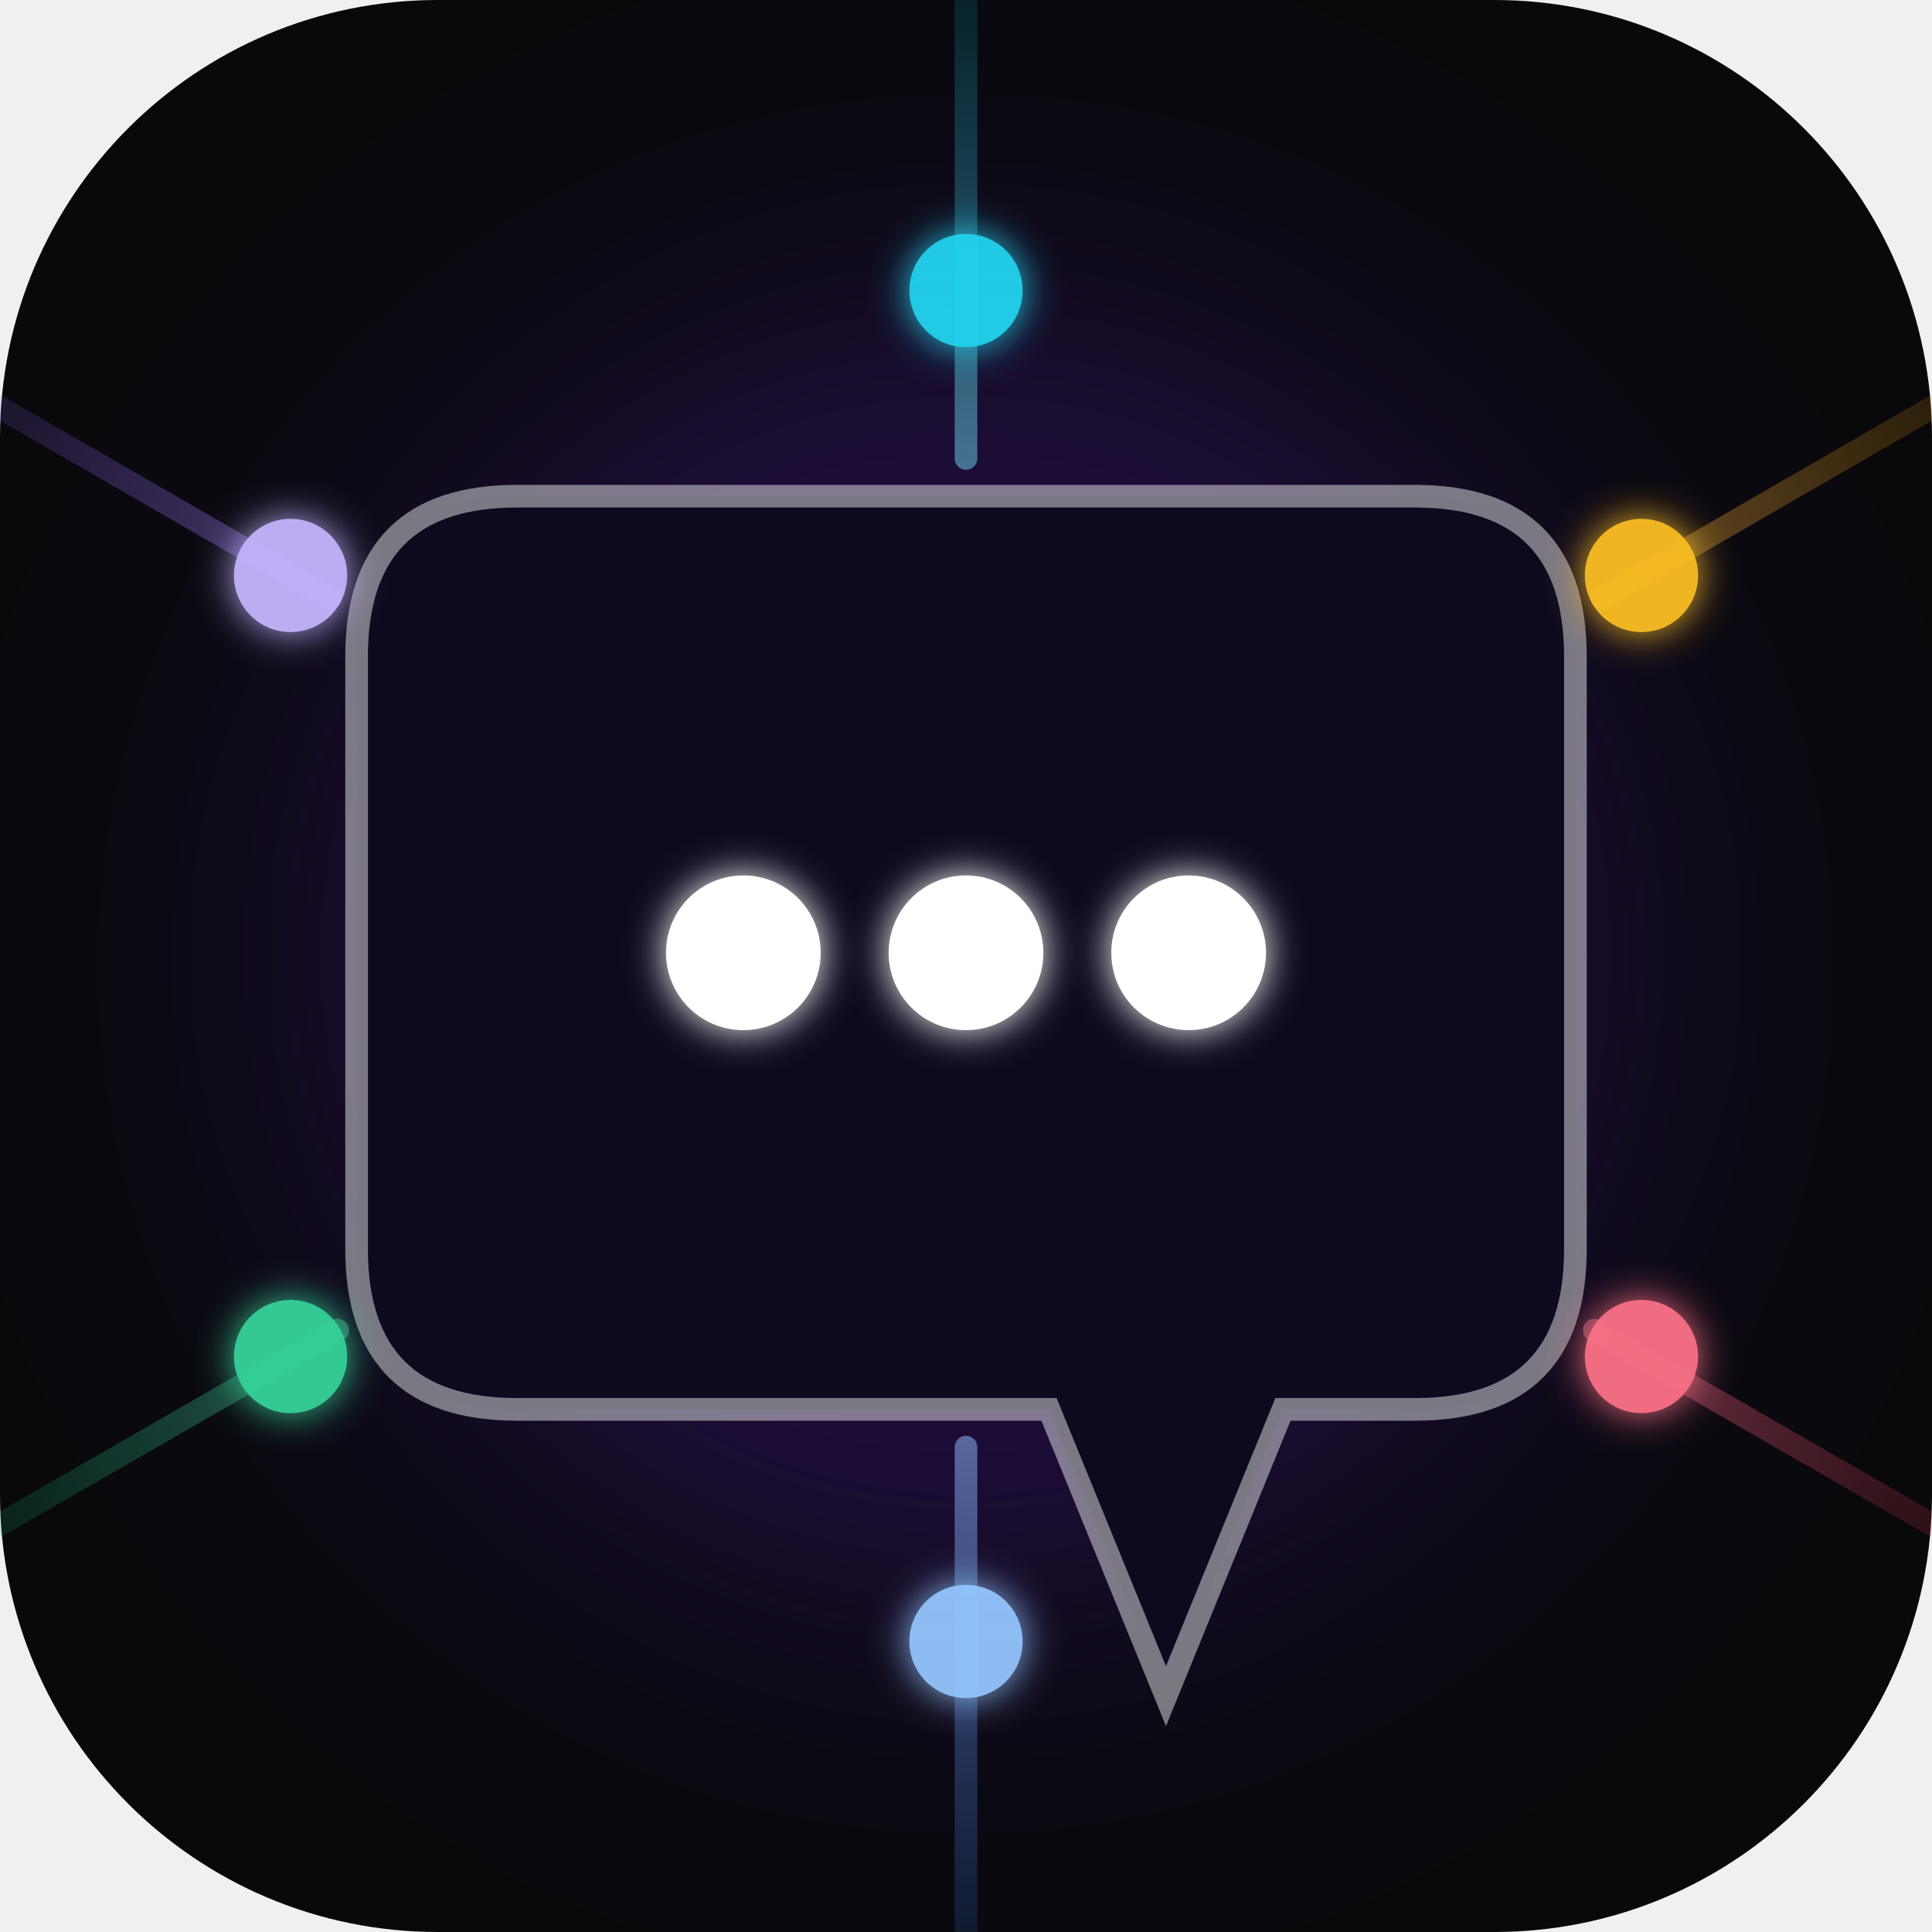
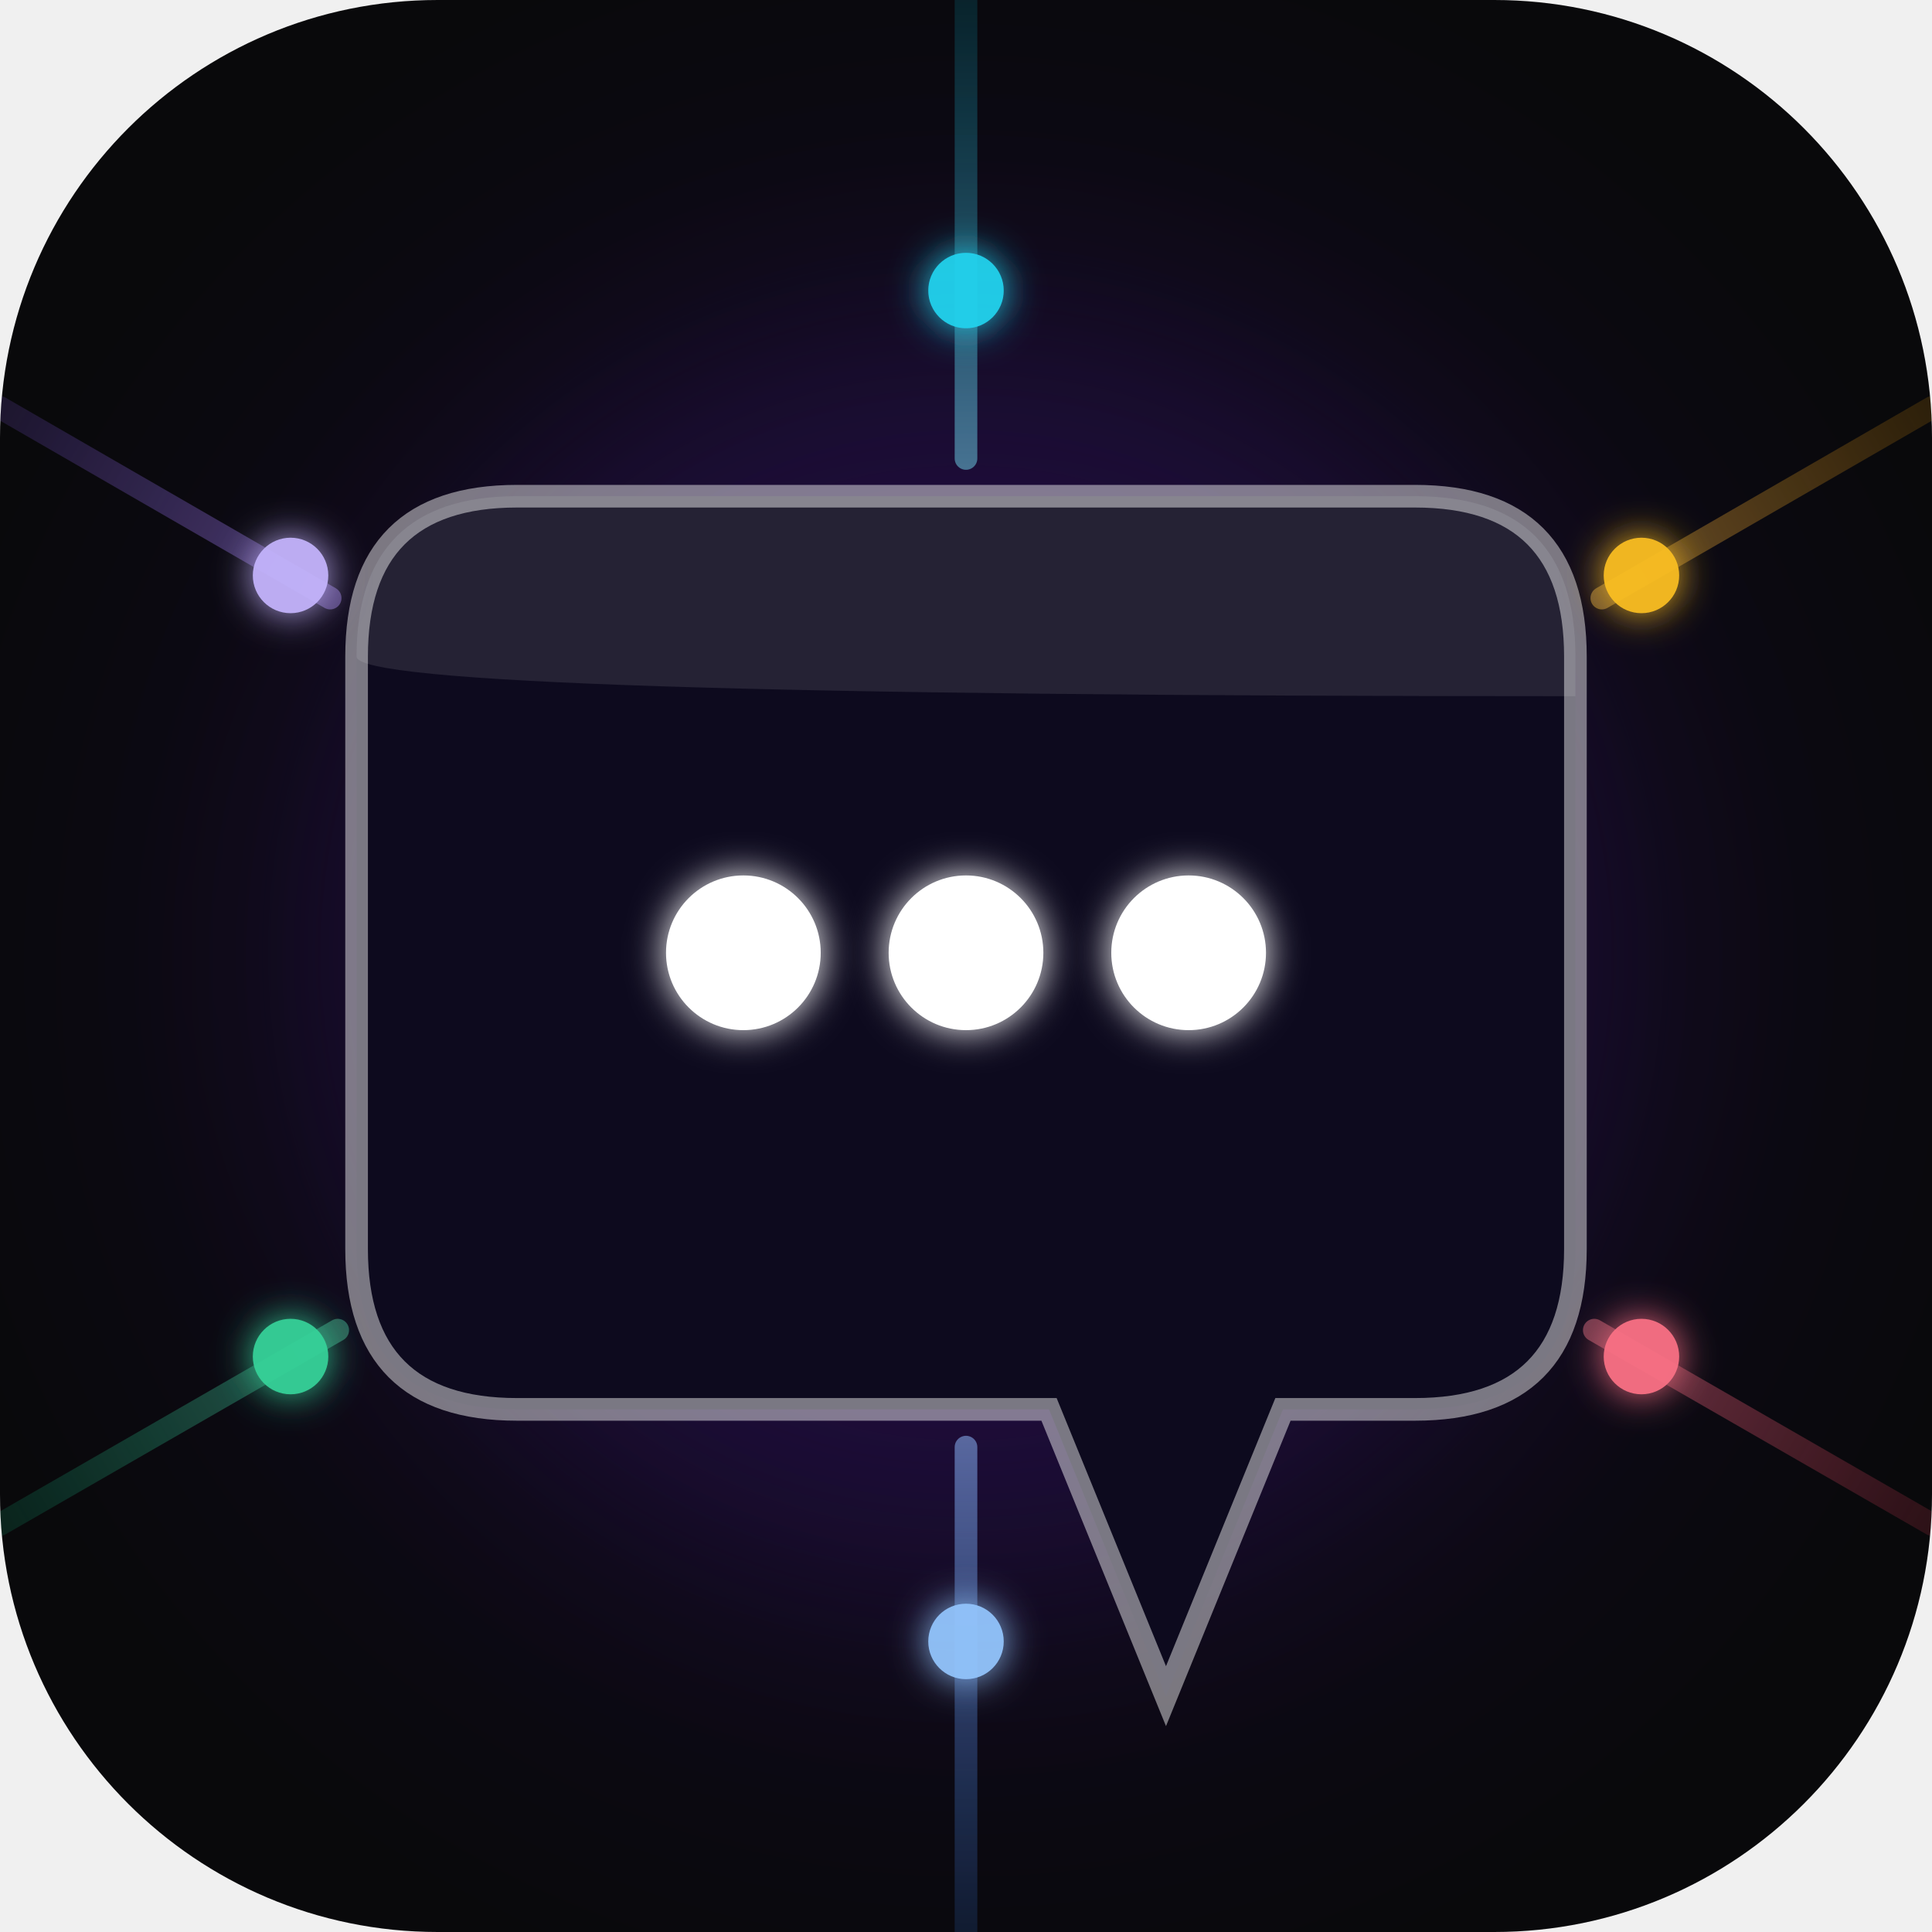
<svg xmlns="http://www.w3.org/2000/svg" width="1024" height="1024" viewBox="0 0 1024 1024">
  <defs>
    <radialGradient id="bg" cx="50%" cy="50%" r="55%">
      <stop offset="0%" stop-color="#130828" />
      <stop offset="100%" stop-color="#09090b" />
    </radialGradient>
+     <clipPath id="iconClip">
+       <rect width="1024" height="1024" rx="232" />
+     </clipPath>
    <linearGradient id="lnTop" x1="512" y1="0" x2="512" y2="512" gradientUnits="userSpaceOnUse">
      <stop offset="0%" stop-color="#06b6d4" stop-opacity="0.15" />
      <stop offset="100%" stop-color="#e0f2fe" stop-opacity="0.9" />
    </linearGradient>
    <linearGradient id="lnTR" x1="1024" y1="216" x2="512" y2="512" gradientUnits="userSpaceOnUse">
      <stop offset="0%" stop-color="#f59e0b" stop-opacity="0.15" />
      <stop offset="100%" stop-color="#fef3c7" stop-opacity="0.9" />
    </linearGradient>
    <linearGradient id="lnBR" x1="1024" y1="808" x2="512" y2="512" gradientUnits="userSpaceOnUse">
      <stop offset="0%" stop-color="#f43f5e" stop-opacity="0.15" />
      <stop offset="100%" stop-color="#ffe4e6" stop-opacity="0.9" />
    </linearGradient>
    <linearGradient id="lnBot" x1="512" y1="1024" x2="512" y2="512" gradientUnits="userSpaceOnUse">
      <stop offset="0%" stop-color="#3b82f6" stop-opacity="0.15" />
      <stop offset="100%" stop-color="#dbeafe" stop-opacity="0.9" />
    </linearGradient>
    <linearGradient id="lnBL" x1="0" y1="808" x2="512" y2="512" gradientUnits="userSpaceOnUse">
      <stop offset="0%" stop-color="#10b981" stop-opacity="0.15" />
      <stop offset="100%" stop-color="#d1fae5" stop-opacity="0.9" />
    </linearGradient>
    <linearGradient id="lnTL" x1="0" y1="216" x2="512" y2="512" gradientUnits="userSpaceOnUse">
      <stop offset="0%" stop-color="#8b5cf6" stop-opacity="0.15" />
      <stop offset="100%" stop-color="#ede9fe" stop-opacity="0.9" />
    </linearGradient>
    <filter id="ambGlow" x="-50%" y="-50%" width="200%" height="200%">
      <feGaussianBlur stdDeviation="60" />
    </filter>
-     <filter id="lineGlow" x="-20%" y="-20%" width="140%" height="140%">
-       <feGaussianBlur in="SourceGraphic" stdDeviation="8" result="b" />
-       <feMerge>
-         <feMergeNode in="b" />
-         <feMergeNode in="SourceGraphic" />
-       </feMerge>
-     </filter>
    <filter id="dotGlow" x="-150%" y="-150%" width="400%" height="400%">
      <feGaussianBlur in="SourceGraphic" stdDeviation="10" result="b" />
      <feMerge>
        <feMergeNode in="b" />
        <feMergeNode in="SourceGraphic" />
      </feMerge>
    </filter>
  </defs>
  <rect width="1024" height="1024" rx="232" fill="url(#bg)" />
-   <circle cx="512" cy="505" r="340" fill="#6d28d9" opacity="0.16" filter="url(#ambGlow)" />
-   <line x1="512" y1="0" x2="512" y2="243" stroke="url(#lnTop)" stroke-width="12" stroke-linecap="round" />
-   <line x1="1024" y1="216" x2="849" y2="317" stroke="url(#lnTR)" stroke-width="12" stroke-linecap="round" />
-   <line x1="1024" y1="808" x2="845" y2="705" stroke="url(#lnBR)" stroke-width="12" stroke-linecap="round" />
-   <line x1="512" y1="1024" x2="512" y2="767" stroke="url(#lnBot)" stroke-width="12" stroke-linecap="round" />
-   <line x1="0" y1="808" x2="179" y2="705" stroke="url(#lnBL)" stroke-width="12" stroke-linecap="round" />
-   <line x1="0" y1="216" x2="175" y2="317" stroke="url(#lnTL)" stroke-width="12" stroke-linecap="round" />
-   <path d="M 189 348 Q 189 263 274 263 L 750 263 Q 835 263 835 348            L 835 662 Q 835 747 750 747 L 680 747 L 618 899 L 556 747            L 274 747 Q 189 747 189 662 Z" fill="#0d0a1e" />
-   <path d="M 189 348 Q 189 263 274 263 L 750 263 Q 835 263 835 348            L 835 662 Q 835 747 750 747 L 680 747 L 618 899 L 556 747            L 274 747 Q 189 747 189 662 Z" fill="none" stroke="white" stroke-width="12" stroke-opacity="0.45" />
-   <circle cx="394" cy="505" r="41" fill="white" filter="url(#dotGlow)" />
-   <circle cx="512" cy="505" r="41" fill="white" filter="url(#dotGlow)" />
-   <circle cx="630" cy="505" r="41" fill="white" filter="url(#dotGlow)" />
-   <circle cx="512" cy="154" r="30" fill="#22d3ee" opacity="0.95" filter="url(#dotGlow)" />
-   <circle cx="870" cy="305" r="30" fill="#fbbf24" opacity="0.95" filter="url(#dotGlow)" />
-   <circle cx="870" cy="719" r="30" fill="#fb7185" opacity="0.95" filter="url(#dotGlow)" />
-   <circle cx="512" cy="870" r="30" fill="#93c5fd" opacity="0.95" filter="url(#dotGlow)" />
-   <circle cx="154" cy="719" r="30" fill="#34d399" opacity="0.95" filter="url(#dotGlow)" />
-   <circle cx="154" cy="305" r="30" fill="#c4b5fd" opacity="0.95" filter="url(#dotGlow)" />
+   <g clip-path="url(#iconClip)">
+     <circle cx="512" cy="505" r="340" fill="#6d28d9" opacity="0.16" filter="url(#ambGlow)" />
+     <line x1="512" y1="0" x2="512" y2="243" stroke="url(#lnTop)" stroke-width="12" stroke-linecap="round" />
+     <line x1="1024" y1="216" x2="849" y2="317" stroke="url(#lnTR)" stroke-width="12" stroke-linecap="round" />
+     <line x1="1024" y1="808" x2="845" y2="705" stroke="url(#lnBR)" stroke-width="12" stroke-linecap="round" />
+     <line x1="512" y1="1024" x2="512" y2="767" stroke="url(#lnBot)" stroke-width="12" stroke-linecap="round" />
+     <line x1="0" y1="808" x2="179" y2="705" stroke="url(#lnBL)" stroke-width="12" stroke-linecap="round" />
+     <line x1="0" y1="216" x2="175" y2="317" stroke="url(#lnTL)" stroke-width="12" stroke-linecap="round" />
+     <path d="M 189 348 Q 189 263 274 263 L 750 263 Q 835 263 835 348              L 835 662 Q 835 747 750 747 L 680 747 L 618 899 L 556 747              L 274 747 Q 189 747 189 662 Z" fill="#0d0a1e" />
+     <path d="M 189 348 Q 189 263 274 263 L 750 263 Q 835 263 835 348              L 835 662 Q 835 747 750 747 L 680 747 L 618 899 L 556 747              L 274 747 Q 189 747 189 662 Z" fill="none" stroke="white" stroke-width="12" stroke-opacity="0.45" />
+     <path d="M 189 348 Q 189 263 274 263 L 750 263 Q 835 263 835 348              L 835 369 Q 189 369 189 348 Z" fill="white" opacity="0.10" />
+     <circle cx="394" cy="505" r="41" fill="white" filter="url(#dotGlow)" />
+     <circle cx="512" cy="505" r="41" fill="white" filter="url(#dotGlow)" />
+     <circle cx="630" cy="505" r="41" fill="white" filter="url(#dotGlow)" />
+     <circle cx="512" cy="154" r="20" fill="#22d3ee" opacity="0.95" filter="url(#dotGlow)" />
+     <circle cx="870" cy="305" r="20" fill="#fbbf24" opacity="0.95" filter="url(#dotGlow)" />
+     <circle cx="870" cy="719" r="20" fill="#fb7185" opacity="0.95" filter="url(#dotGlow)" />
+     <circle cx="512" cy="870" r="20" fill="#93c5fd" opacity="0.95" filter="url(#dotGlow)" />
+     <circle cx="154" cy="719" r="20" fill="#34d399" opacity="0.95" filter="url(#dotGlow)" />
+     <circle cx="154" cy="305" r="20" fill="#c4b5fd" opacity="0.95" filter="url(#dotGlow)" />
+   </g>
</svg>
